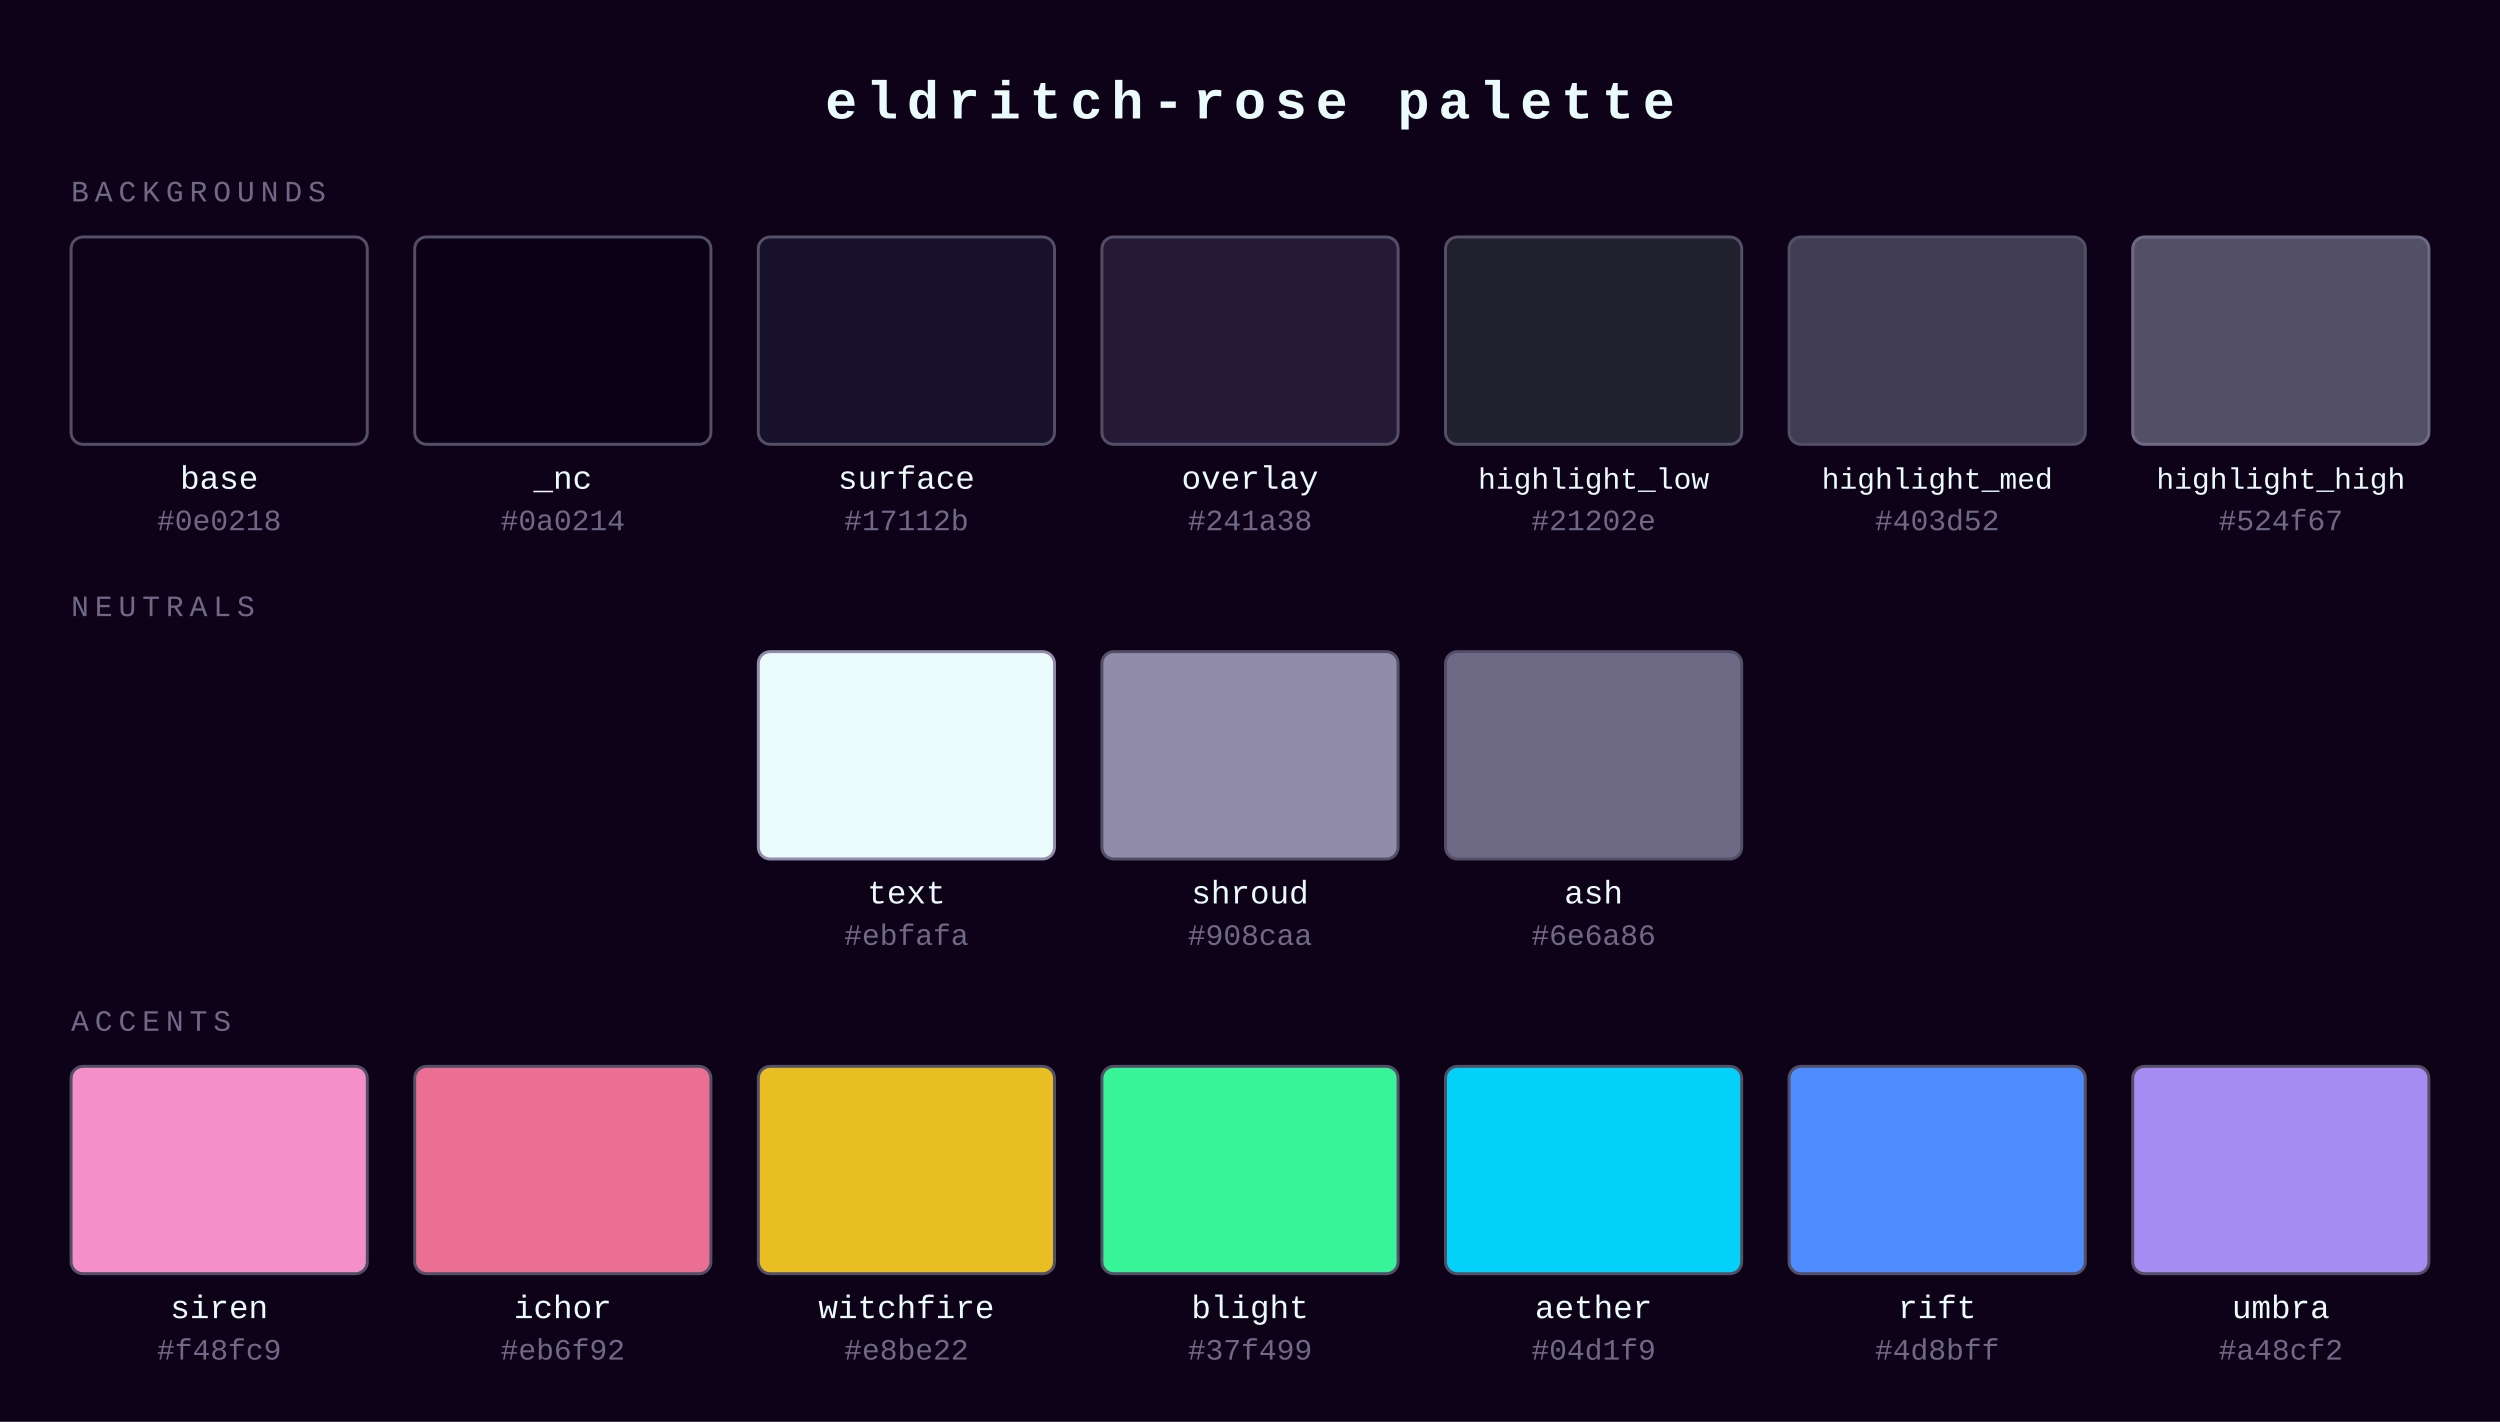
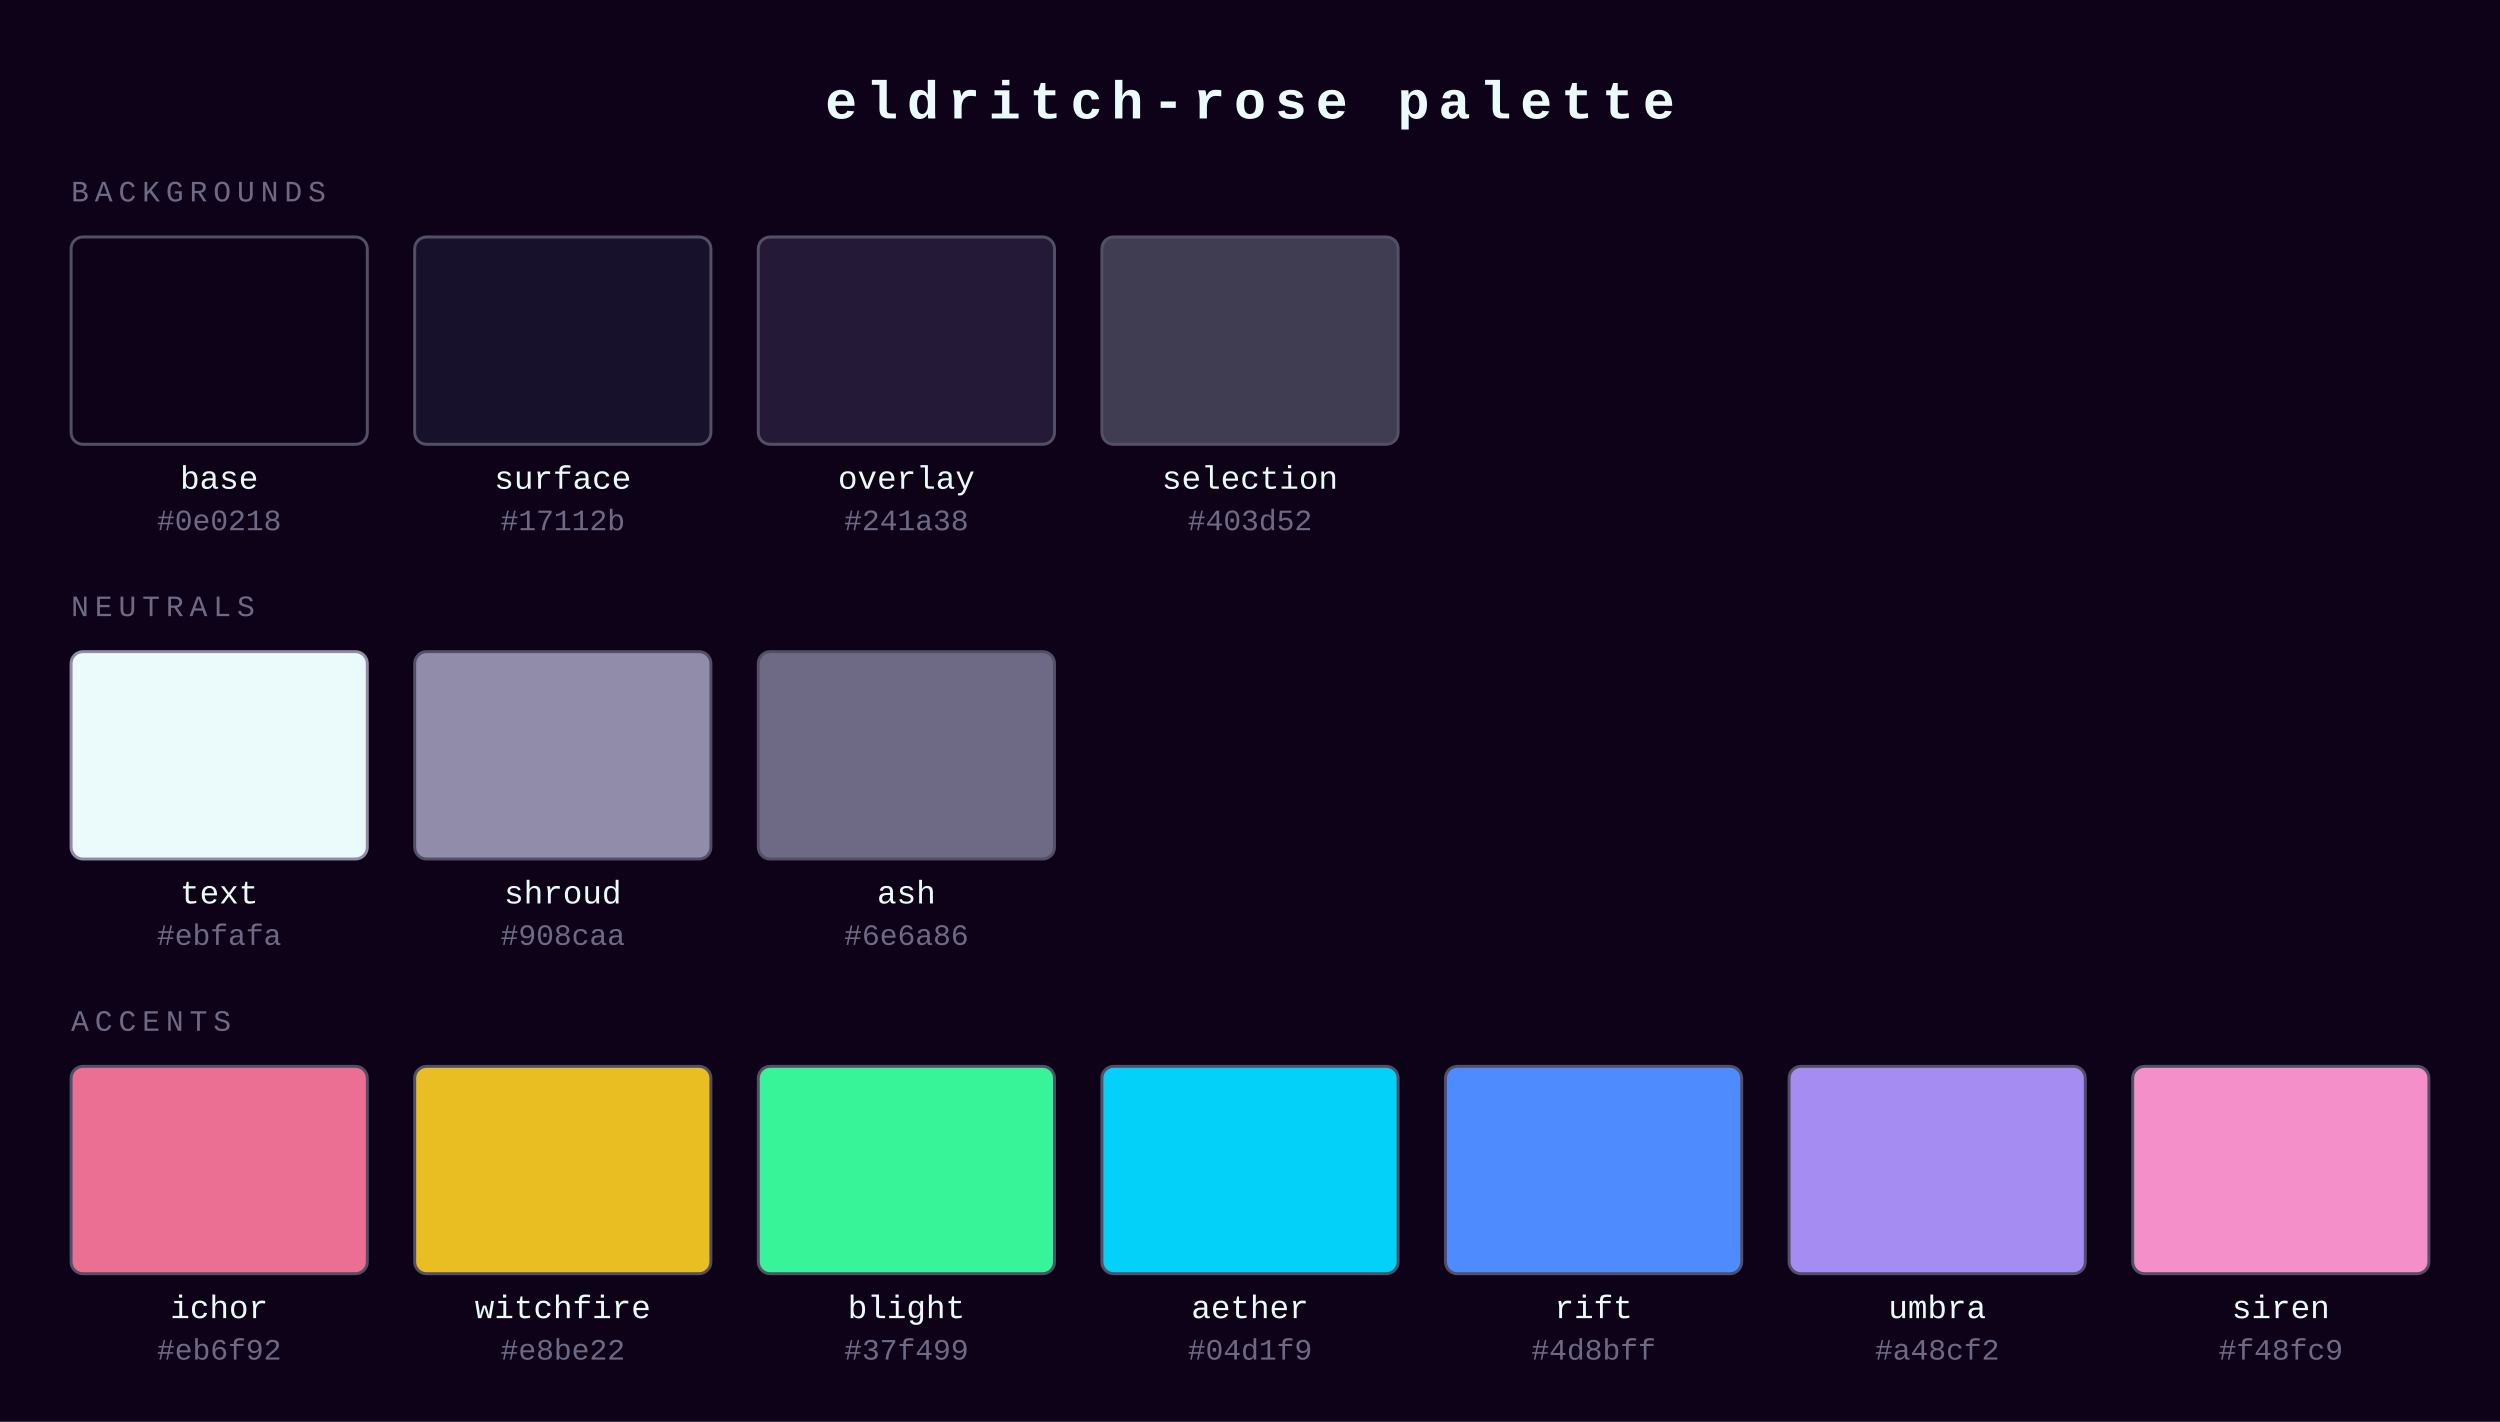
<svg xmlns="http://www.w3.org/2000/svg" width="844" height="480" viewBox="0 0 844 480">
  <rect width="844" height="480" fill="#0e0218" />
  <text x="422" y="40" text-anchor="middle" font-family="'Courier New', monospace" font-size="18" fill="#ebfafa" font-weight="bold" letter-spacing="3">eldritch-rose palette</text>
  <text x="24" y="68" font-family="'Courier New', monospace" font-size="10" fill="#6e6a86" letter-spacing="2">BACKGROUNDS</text>
  <rect x="24" y="80" width="100" height="70" rx="4" fill="#0e0218" stroke="#524f67" stroke-width="1" />
  <text x="74" y="165" text-anchor="middle" font-family="'Courier New', monospace" font-size="11" fill="#ebfafa">base</text>
  <text x="74" y="179" text-anchor="middle" font-family="'Courier New', monospace" font-size="10" fill="#6e6a86">#0e0218</text>
-   <rect x="140" y="80" width="100" height="70" rx="4" fill="#0a0214" stroke="#524f67" stroke-width="1" />
-   <text x="190" y="165" text-anchor="middle" font-family="'Courier New', monospace" font-size="11" fill="#ebfafa">_nc</text>
-   <text x="190" y="179" text-anchor="middle" font-family="'Courier New', monospace" font-size="10" fill="#6e6a86">#0a0214</text>
-   <rect x="256" y="80" width="100" height="70" rx="4" fill="#17112b" stroke="#524f67" stroke-width="1" />
-   <text x="306" y="165" text-anchor="middle" font-family="'Courier New', monospace" font-size="11" fill="#ebfafa">surface</text>
-   <text x="306" y="179" text-anchor="middle" font-family="'Courier New', monospace" font-size="10" fill="#6e6a86">#17112b</text>
-   <rect x="372" y="80" width="100" height="70" rx="4" fill="#241a38" stroke="#524f67" stroke-width="1" />
-   <text x="422" y="165" text-anchor="middle" font-family="'Courier New', monospace" font-size="11" fill="#ebfafa">overlay</text>
-   <text x="422" y="179" text-anchor="middle" font-family="'Courier New', monospace" font-size="10" fill="#6e6a86">#241a38</text>
-   <rect x="488" y="80" width="100" height="70" rx="4" fill="#21202e" stroke="#524f67" stroke-width="1" />
-   <text x="538" y="165" text-anchor="middle" font-family="'Courier New', monospace" font-size="10" fill="#ebfafa">highlight_low</text>
-   <text x="538" y="179" text-anchor="middle" font-family="'Courier New', monospace" font-size="10" fill="#6e6a86">#21202e</text>
-   <rect x="604" y="80" width="100" height="70" rx="4" fill="#403d52" stroke="#524f67" stroke-width="1" />
-   <text x="654" y="165" text-anchor="middle" font-family="'Courier New', monospace" font-size="10" fill="#ebfafa">highlight_med</text>
-   <text x="654" y="179" text-anchor="middle" font-family="'Courier New', monospace" font-size="10" fill="#6e6a86">#403d52</text>
-   <rect x="720" y="80" width="100" height="70" rx="4" fill="#524f67" stroke="#6e6a86" stroke-width="1" />
-   <text x="770" y="165" text-anchor="middle" font-family="'Courier New', monospace" font-size="10" fill="#ebfafa">highlight_high</text>
-   <text x="770" y="179" text-anchor="middle" font-family="'Courier New', monospace" font-size="10" fill="#6e6a86">#524f67</text>
+   <rect x="140" y="80" width="100" height="70" rx="4" fill="#17112b" stroke="#524f67" stroke-width="1" />
+   <text x="190" y="165" text-anchor="middle" font-family="'Courier New', monospace" font-size="11" fill="#ebfafa">surface</text>
+   <text x="190" y="179" text-anchor="middle" font-family="'Courier New', monospace" font-size="10" fill="#6e6a86">#17112b</text>
+   <rect x="256" y="80" width="100" height="70" rx="4" fill="#241a38" stroke="#524f67" stroke-width="1" />
+   <text x="306" y="165" text-anchor="middle" font-family="'Courier New', monospace" font-size="11" fill="#ebfafa">overlay</text>
+   <text x="306" y="179" text-anchor="middle" font-family="'Courier New', monospace" font-size="10" fill="#6e6a86">#241a38</text>
+   <rect x="372" y="80" width="100" height="70" rx="4" fill="#403d52" stroke="#524f67" stroke-width="1" />
+   <text x="422" y="165" text-anchor="middle" font-family="'Courier New', monospace" font-size="11" fill="#ebfafa">selection</text>
+   <text x="422" y="179" text-anchor="middle" font-family="'Courier New', monospace" font-size="10" fill="#6e6a86">#403d52</text>
  <text x="24" y="208" font-family="'Courier New', monospace" font-size="10" fill="#6e6a86" letter-spacing="2">NEUTRALS</text>
-   <rect x="256" y="220" width="100" height="70" rx="4" fill="#ebfafa" stroke="#908caa" stroke-width="1" />
-   <text x="306" y="305" text-anchor="middle" font-family="'Courier New', monospace" font-size="11" fill="#ebfafa">text</text>
-   <text x="306" y="319" text-anchor="middle" font-family="'Courier New', monospace" font-size="10" fill="#6e6a86">#ebfafa</text>
-   <rect x="372" y="220" width="100" height="70" rx="4" fill="#908caa" stroke="#524f67" stroke-width="1" />
-   <text x="422" y="305" text-anchor="middle" font-family="'Courier New', monospace" font-size="11" fill="#ebfafa">shroud</text>
-   <text x="422" y="319" text-anchor="middle" font-family="'Courier New', monospace" font-size="10" fill="#6e6a86">#908caa</text>
-   <rect x="488" y="220" width="100" height="70" rx="4" fill="#6e6a86" stroke="#524f67" stroke-width="1" />
-   <text x="538" y="305" text-anchor="middle" font-family="'Courier New', monospace" font-size="11" fill="#ebfafa">ash</text>
-   <text x="538" y="319" text-anchor="middle" font-family="'Courier New', monospace" font-size="10" fill="#6e6a86">#6e6a86</text>
+   <rect x="24" y="220" width="100" height="70" rx="4" fill="#ebfafa" stroke="#908caa" stroke-width="1" />
+   <text x="74" y="305" text-anchor="middle" font-family="'Courier New', monospace" font-size="11" fill="#ebfafa">text</text>
+   <text x="74" y="319" text-anchor="middle" font-family="'Courier New', monospace" font-size="10" fill="#6e6a86">#ebfafa</text>
+   <rect x="140" y="220" width="100" height="70" rx="4" fill="#908caa" stroke="#524f67" stroke-width="1" />
+   <text x="190" y="305" text-anchor="middle" font-family="'Courier New', monospace" font-size="11" fill="#ebfafa">shroud</text>
+   <text x="190" y="319" text-anchor="middle" font-family="'Courier New', monospace" font-size="10" fill="#6e6a86">#908caa</text>
+   <rect x="256" y="220" width="100" height="70" rx="4" fill="#6e6a86" stroke="#524f67" stroke-width="1" />
+   <text x="306" y="305" text-anchor="middle" font-family="'Courier New', monospace" font-size="11" fill="#ebfafa">ash</text>
+   <text x="306" y="319" text-anchor="middle" font-family="'Courier New', monospace" font-size="10" fill="#6e6a86">#6e6a86</text>
  <text x="24" y="348" font-family="'Courier New', monospace" font-size="10" fill="#6e6a86" letter-spacing="2">ACCENTS</text>
-   <rect x="24" y="360" width="100" height="70" rx="4" fill="#f48fc9" stroke="#524f67" stroke-width="1" />
-   <text x="74" y="445" text-anchor="middle" font-family="'Courier New', monospace" font-size="11" fill="#ebfafa">siren</text>
-   <text x="74" y="459" text-anchor="middle" font-family="'Courier New', monospace" font-size="10" fill="#6e6a86">#f48fc9</text>
-   <rect x="140" y="360" width="100" height="70" rx="4" fill="#eb6f92" stroke="#524f67" stroke-width="1" />
-   <text x="190" y="445" text-anchor="middle" font-family="'Courier New', monospace" font-size="11" fill="#ebfafa">ichor</text>
-   <text x="190" y="459" text-anchor="middle" font-family="'Courier New', monospace" font-size="10" fill="#6e6a86">#eb6f92</text>
-   <rect x="256" y="360" width="100" height="70" rx="4" fill="#e8be22" stroke="#524f67" stroke-width="1" />
-   <text x="306" y="445" text-anchor="middle" font-family="'Courier New', monospace" font-size="11" fill="#ebfafa">witchfire</text>
-   <text x="306" y="459" text-anchor="middle" font-family="'Courier New', monospace" font-size="10" fill="#6e6a86">#e8be22</text>
-   <rect x="372" y="360" width="100" height="70" rx="4" fill="#37f499" stroke="#524f67" stroke-width="1" />
-   <text x="422" y="445" text-anchor="middle" font-family="'Courier New', monospace" font-size="11" fill="#ebfafa">blight</text>
-   <text x="422" y="459" text-anchor="middle" font-family="'Courier New', monospace" font-size="10" fill="#6e6a86">#37f499</text>
-   <rect x="488" y="360" width="100" height="70" rx="4" fill="#04d1f9" stroke="#524f67" stroke-width="1" />
-   <text x="538" y="445" text-anchor="middle" font-family="'Courier New', monospace" font-size="11" fill="#ebfafa">aether</text>
-   <text x="538" y="459" text-anchor="middle" font-family="'Courier New', monospace" font-size="10" fill="#6e6a86">#04d1f9</text>
-   <rect x="604" y="360" width="100" height="70" rx="4" fill="#4d8bff" stroke="#524f67" stroke-width="1" />
-   <text x="654" y="445" text-anchor="middle" font-family="'Courier New', monospace" font-size="11" fill="#ebfafa">rift</text>
-   <text x="654" y="459" text-anchor="middle" font-family="'Courier New', monospace" font-size="10" fill="#6e6a86">#4d8bff</text>
-   <rect x="720" y="360" width="100" height="70" rx="4" fill="#a48cf2" stroke="#524f67" stroke-width="1" />
-   <text x="770" y="445" text-anchor="middle" font-family="'Courier New', monospace" font-size="11" fill="#ebfafa">umbra</text>
-   <text x="770" y="459" text-anchor="middle" font-family="'Courier New', monospace" font-size="10" fill="#6e6a86">#a48cf2</text>
+   <rect x="24" y="360" width="100" height="70" rx="4" fill="#eb6f92" stroke="#524f67" stroke-width="1" />
+   <text x="74" y="445" text-anchor="middle" font-family="'Courier New', monospace" font-size="11" fill="#ebfafa">ichor</text>
+   <text x="74" y="459" text-anchor="middle" font-family="'Courier New', monospace" font-size="10" fill="#6e6a86">#eb6f92</text>
+   <rect x="140" y="360" width="100" height="70" rx="4" fill="#e8be22" stroke="#524f67" stroke-width="1" />
+   <text x="190" y="445" text-anchor="middle" font-family="'Courier New', monospace" font-size="11" fill="#ebfafa">witchfire</text>
+   <text x="190" y="459" text-anchor="middle" font-family="'Courier New', monospace" font-size="10" fill="#6e6a86">#e8be22</text>
+   <rect x="256" y="360" width="100" height="70" rx="4" fill="#37f499" stroke="#524f67" stroke-width="1" />
+   <text x="306" y="445" text-anchor="middle" font-family="'Courier New', monospace" font-size="11" fill="#ebfafa">blight</text>
+   <text x="306" y="459" text-anchor="middle" font-family="'Courier New', monospace" font-size="10" fill="#6e6a86">#37f499</text>
+   <rect x="372" y="360" width="100" height="70" rx="4" fill="#04d1f9" stroke="#524f67" stroke-width="1" />
+   <text x="422" y="445" text-anchor="middle" font-family="'Courier New', monospace" font-size="11" fill="#ebfafa">aether</text>
+   <text x="422" y="459" text-anchor="middle" font-family="'Courier New', monospace" font-size="10" fill="#6e6a86">#04d1f9</text>
+   <rect x="488" y="360" width="100" height="70" rx="4" fill="#4d8bff" stroke="#524f67" stroke-width="1" />
+   <text x="538" y="445" text-anchor="middle" font-family="'Courier New', monospace" font-size="11" fill="#ebfafa">rift</text>
+   <text x="538" y="459" text-anchor="middle" font-family="'Courier New', monospace" font-size="10" fill="#6e6a86">#4d8bff</text>
+   <rect x="604" y="360" width="100" height="70" rx="4" fill="#a48cf2" stroke="#524f67" stroke-width="1" />
+   <text x="654" y="445" text-anchor="middle" font-family="'Courier New', monospace" font-size="11" fill="#ebfafa">umbra</text>
+   <text x="654" y="459" text-anchor="middle" font-family="'Courier New', monospace" font-size="10" fill="#6e6a86">#a48cf2</text>
+   <rect x="720" y="360" width="100" height="70" rx="4" fill="#f48fc9" stroke="#524f67" stroke-width="1" />
+   <text x="770" y="445" text-anchor="middle" font-family="'Courier New', monospace" font-size="11" fill="#ebfafa">siren</text>
+   <text x="770" y="459" text-anchor="middle" font-family="'Courier New', monospace" font-size="10" fill="#6e6a86">#f48fc9</text>
</svg>
